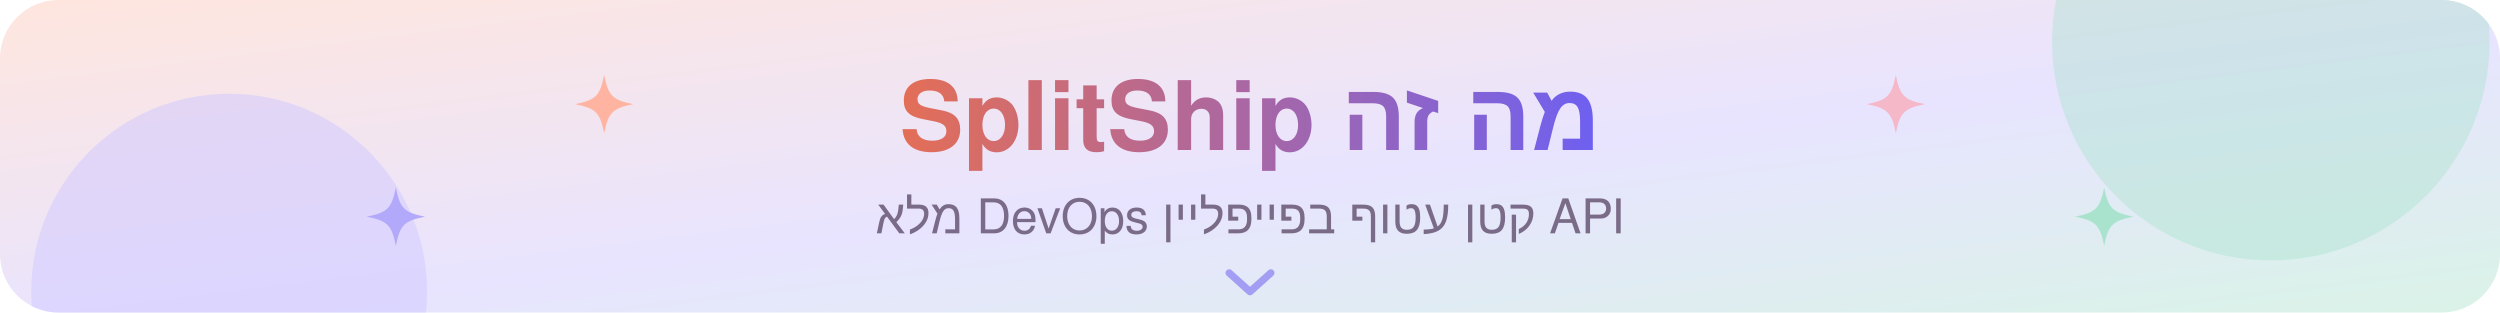
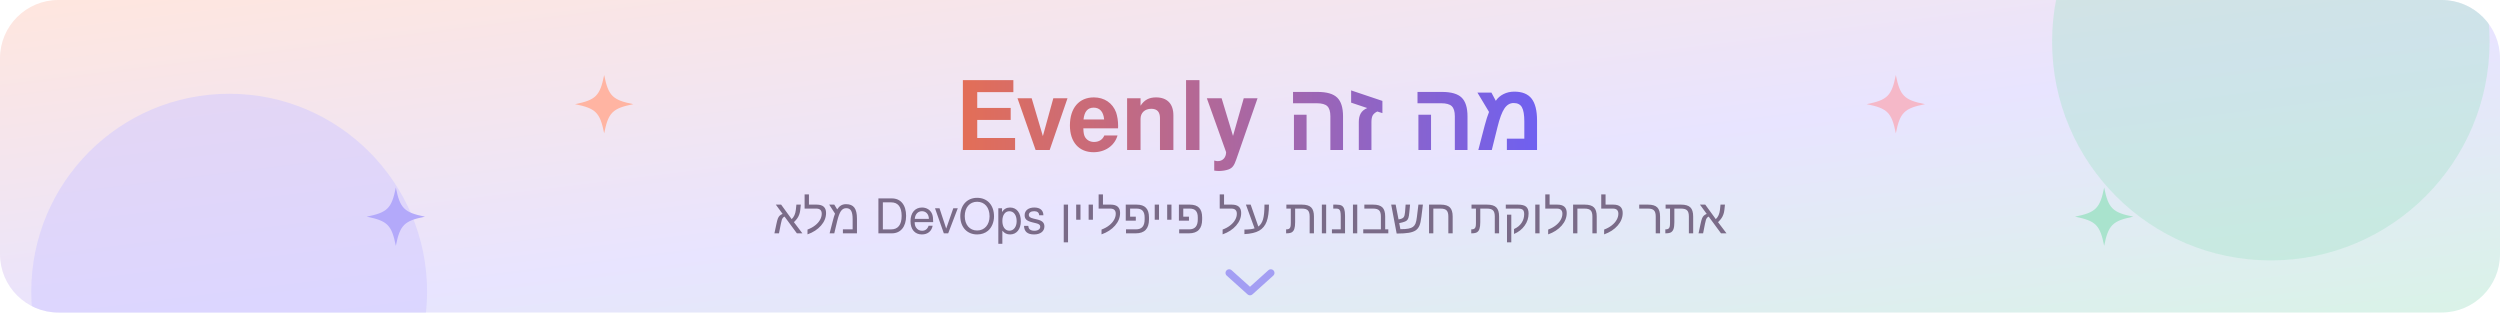
- <svg xmlns="http://www.w3.org/2000/svg" viewBox="0 0 1200 150" width="1200" height="150" role="img" aria-label="מה זה SplitShip">
+ <svg xmlns="http://www.w3.org/2000/svg" viewBox="0 0 1200 150" width="1200" height="150" role="img" aria-label="מה זה Evenly">
  <defs>
    <linearGradient id="bg" x1="0" y1="0" x2="1" y2="1">
      <stop offset="0" stop-color="#FFE6DE" />
      <stop offset=".55" stop-color="#E8E4FF" />
      <stop offset="1" stop-color="#D9F3E7" />
    </linearGradient>
    <linearGradient id="t" x1="0" y1="0" x2="1" y2="0">
      <stop offset="0" stop-color="#E36E57" />
      <stop offset="1" stop-color="#6F60F0" />
    </linearGradient>
    <clipPath id="c">
      <rect width="1200" height="150" rx="28" />
    </clipPath>
    <path id="s" d="M0-14C2-4 4-2 14 0 4 2 2 4 0 14-2 4-4 2-14 0-4-2-2-4 0-14Z" />
    <path id="pin" d="M0 0C-5-9-22-20-22-37a22 22 0 0 1 44 0C22-20 5-9 0 0Z" />
  </defs>
  <style>
.blob{animation:drift 11s ease-in-out infinite alternate}.b2{animation-duration:14s;animation-direction:alternate-reverse}.b3{animation-duration:17s}
.bob{animation:bob 3.4s ease-in-out infinite}.d1{animation-delay:-.9s}.d2{animation-delay:-1.8s}.d3{animation-delay:-2.6s}
.walk{stroke-dasharray:3 15;animation:walk 3s linear infinite}
.tw{animation:tw 3.2s ease-in-out infinite}.t2{animation-delay:-1s}.t3{animation-delay:-2s}
.rise{animation:rise .9s ease-out both}.r2{animation-delay:.2s}
@keyframes drift{to{transform:translate(40px,-20px) scale(1.12)}}
@keyframes bob{0%,100%{transform:translateY(0)}50%{transform:translateY(-10px)}}
@keyframes walk{to{stroke-dashoffset:-54}}
@keyframes tw{0%,100%{opacity:.35}50%{opacity:1}}
@keyframes rise{from{opacity:0;transform:translateY(16px)}}
@media (prefers-reduced-motion:reduce){*{animation:none!important}}
</style>
  <g clip-path="url(#c)">
    <rect width="1200" height="150" fill="url(#bg)" />
    <circle class="blob" cx="110" cy="140" r="95" fill="#CFC8FF" opacity=".5" />
    <circle class="blob b2" cx="1090" cy="20" r="105" fill="#A9E3CD" opacity=".42" />
    <use class="tw" href="#s" x="290" y="50" fill="#FFB4A2" />
    <use class="tw t2" href="#s" x="190" y="104" fill="#B3A9FA" />
    <use class="tw t3" href="#s" x="910" y="50" fill="#F5B8C8" />
    <use class="tw" href="#s" x="1010" y="104" fill="#A9E3CD" />
    <g font-family="-apple-system,BlinkMacSystemFont,'Segoe UI',Helvetica,Arial,sans-serif" text-anchor="middle" direction="rtl">
-       <text x="600" y="72" font-size="46" font-weight="800" fill="url(#t)">מה זה SplitShip</text>
-       <text x="600" y="112" font-size="23" fill="#7A6B88">API קטן עטוף בפייפליין DevOps מלא</text>
+       <text x="600" y="72" font-size="46" font-weight="800" fill="url(#t)">מה זה Evenly</text>
+       <text x="600" y="112" font-size="23" fill="#7A6B88">אתר לחלוקת חשבונות על פייפליין DevOps מלא</text>
    </g>
    <g transform="translate(600 136)">
      <g class="bob">
        <path d="M-10-5l10 9 10-9" fill="none" stroke="#6F60F0" stroke-opacity=".55" stroke-width="3.5" stroke-linecap="round" stroke-linejoin="round" />
      </g>
    </g>
  </g>
</svg>
